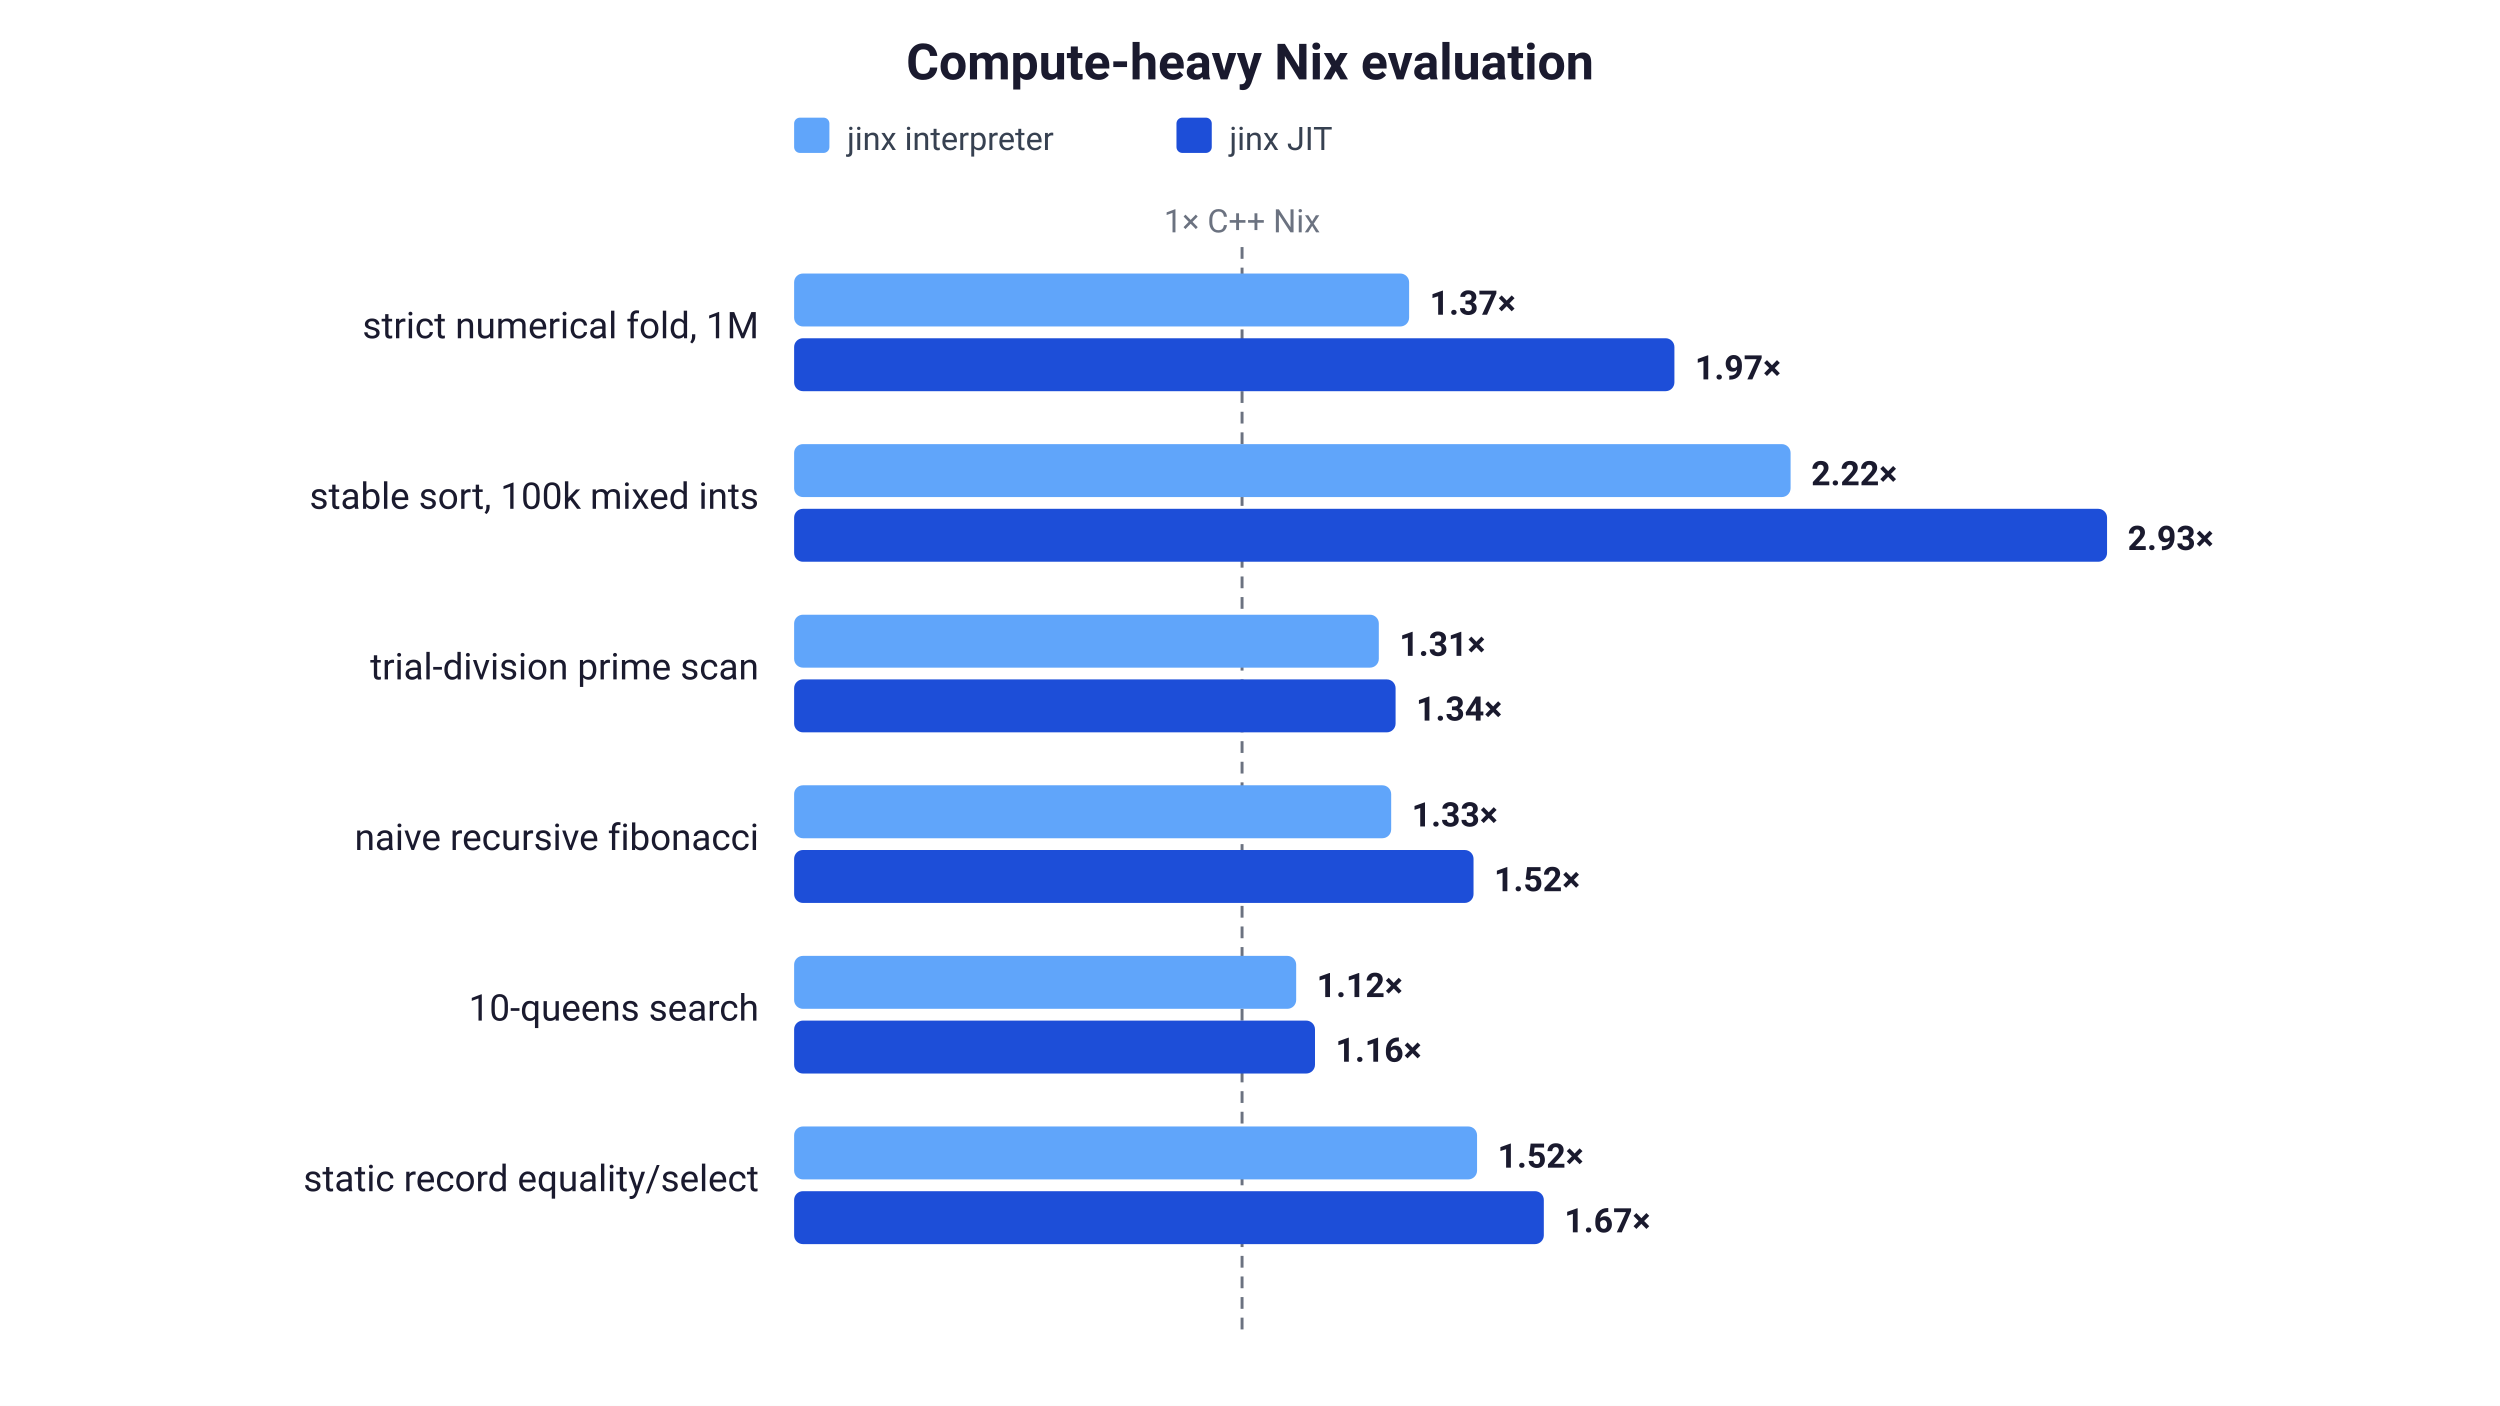
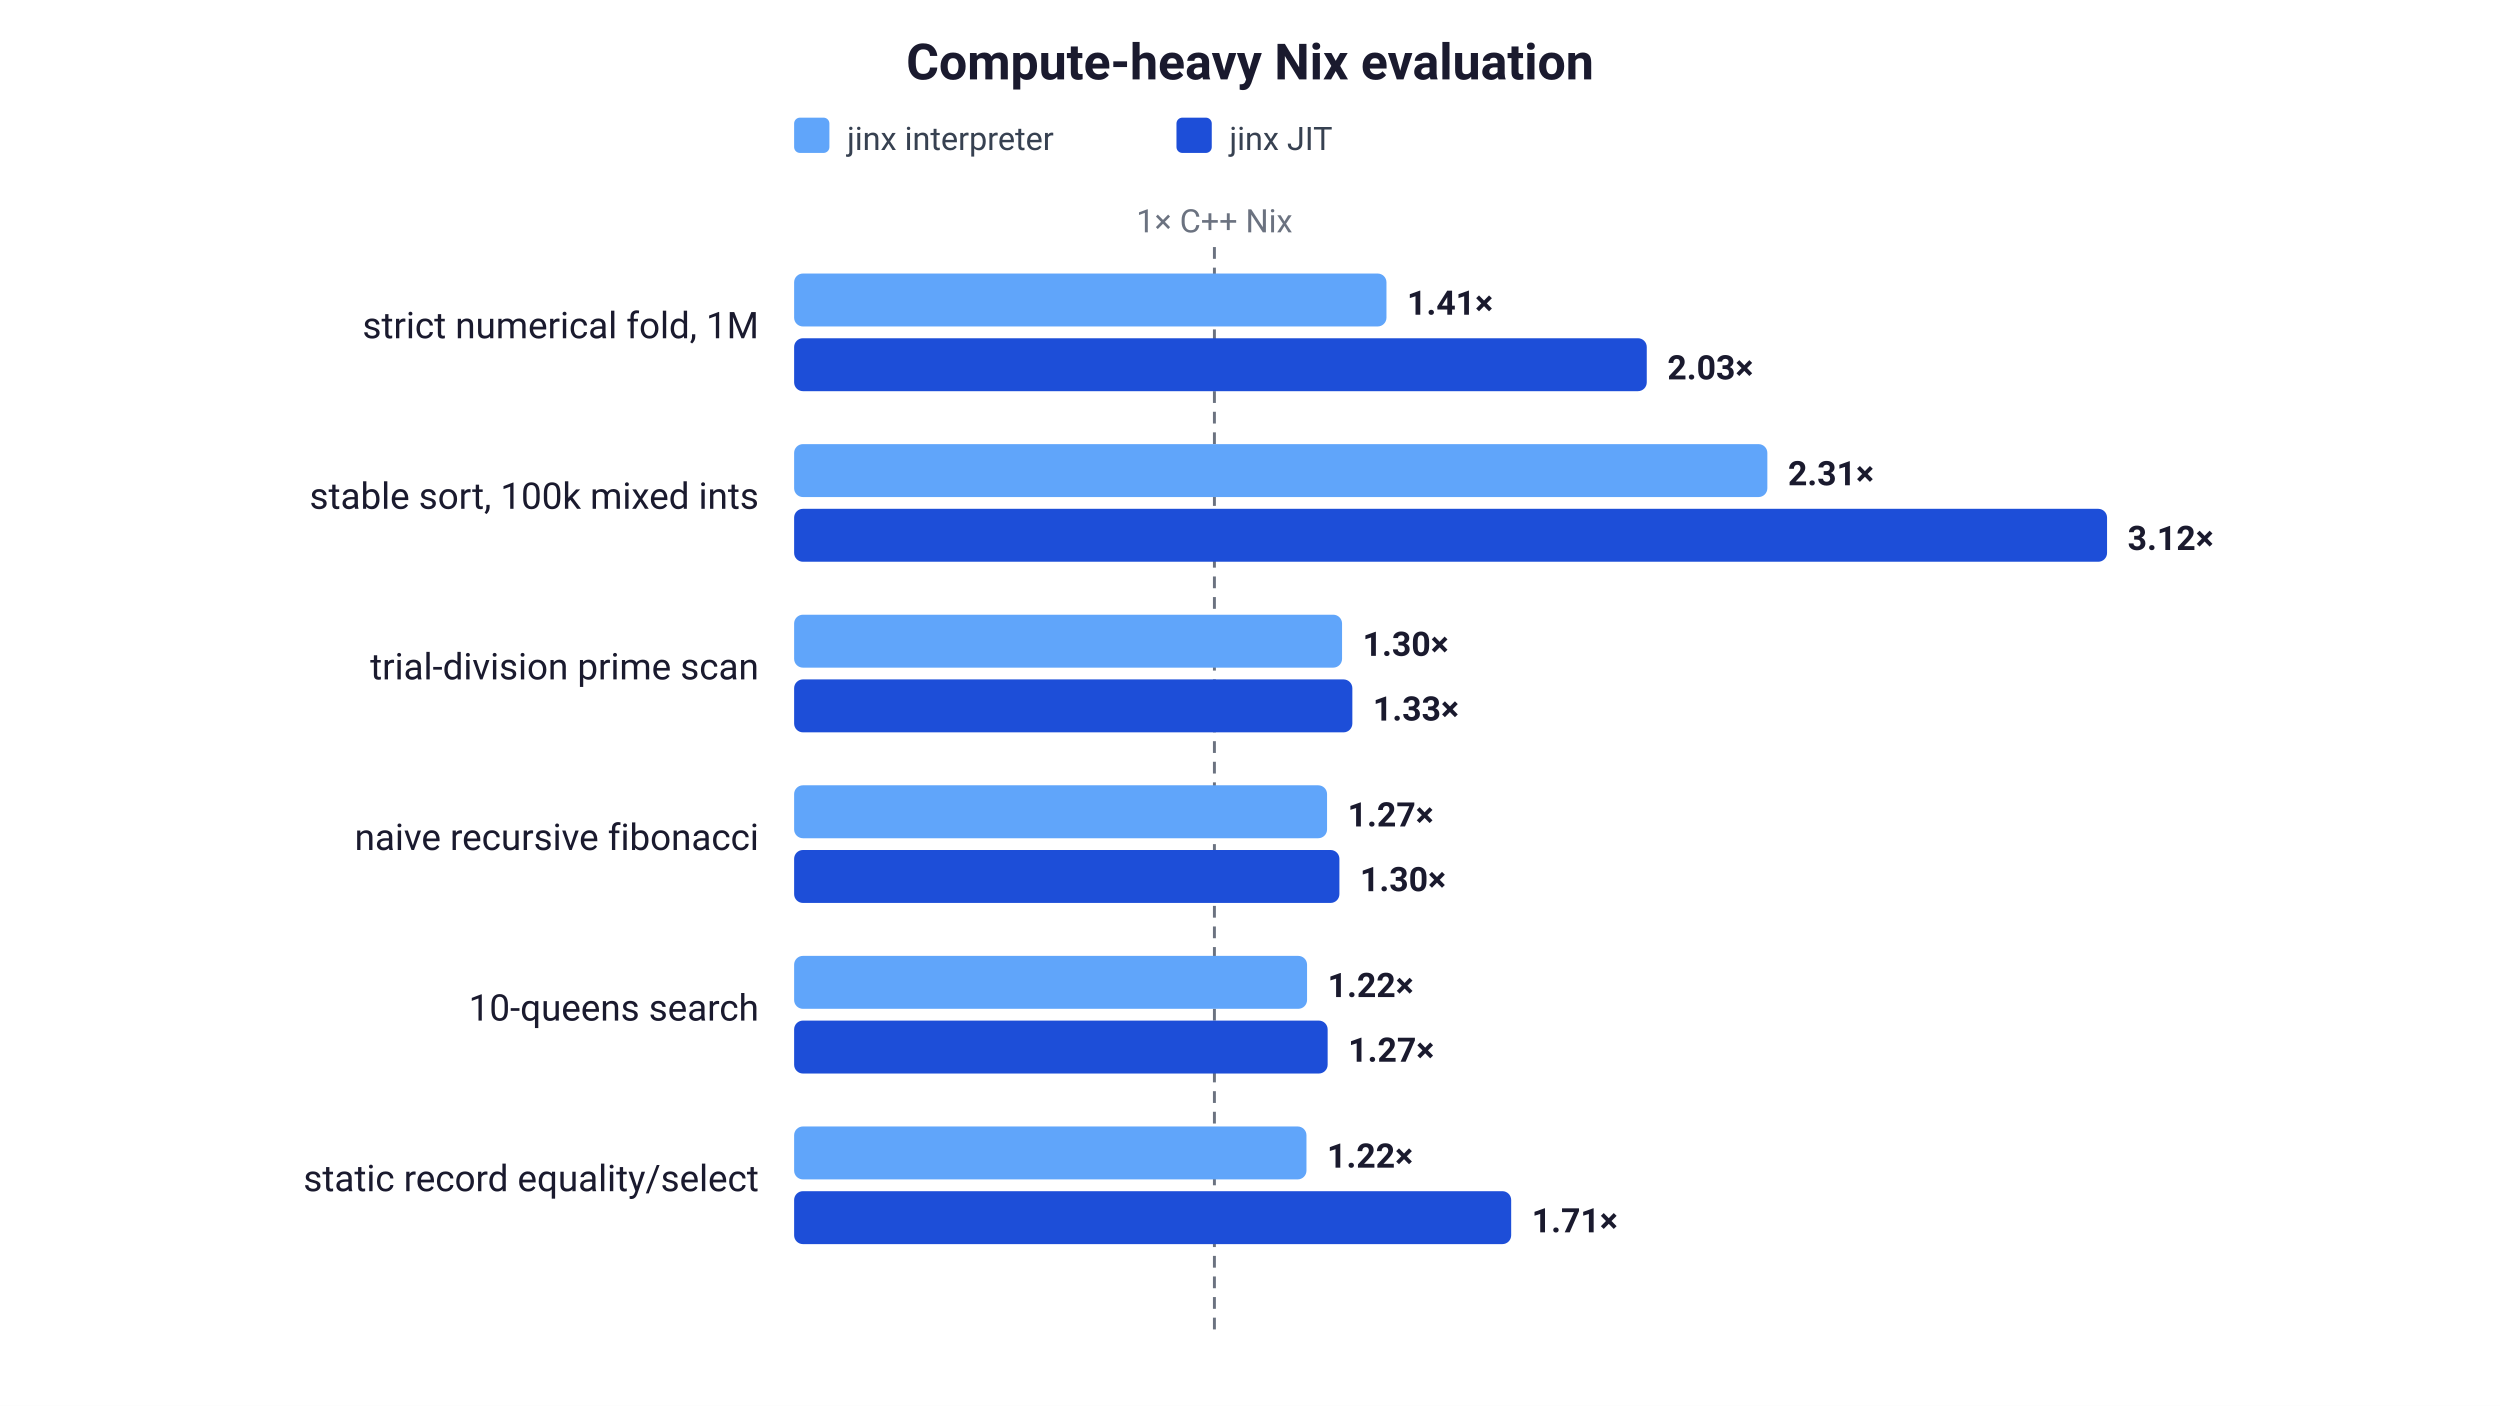
<svg xmlns="http://www.w3.org/2000/svg" width="850" height="478" viewBox="0 0 850 478" font-family="-apple-system,Segoe UI,Roboto,sans-serif" role="img" aria-labelledby="chart-title chart-description">
  <rect width="850" height="478" fill="#ffffff" />
  <text x="425.0" y="27" text-anchor="middle" font-size="17" font-weight="700" fill="#1a1a2e">Compute-heavy Nix evaluation</text>
  <rect x="270" y="40" width="12" height="12" rx="2" fill="#60a5fa" />
  <text x="288" y="51" font-size="11" fill="#374151">jinx interpreter</text>
  <rect x="400" y="40" width="12" height="12" rx="2" fill="#1d4ed8" />
  <text x="418" y="51" font-size="11" fill="#374151">jinx JIT</text>
-   <line x1="422.3" y1="84" x2="422.3" y2="454" stroke="#6b7280" stroke-width="1" stroke-dasharray="4 3" />
-   <text x="422.3" y="79" text-anchor="middle" font-size="11" fill="#6b7280">1× C++ Nix</text>
+   <line x1="412.9" y1="84" x2="412.9" y2="454" stroke="#6b7280" stroke-width="1" stroke-dasharray="4 3" />
+   <text x="412.9" y="79" text-anchor="middle" font-size="11" fill="#6b7280">1× C++ Nix</text>
  <text x="258" y="115" text-anchor="end" font-size="12.5" fill="#1a1a2e">strict numerical fold, 1M</text>
-   <rect x="270" y="93" width="209.1" height="18" rx="3" fill="#60a5fa" />
-   <rect x="270" y="115" width="299.3" height="18" rx="3" fill="#1d4ed8" />
-   <text x="486.1" y="107" font-size="11.5" font-weight="700" fill="#1a1a2e">1.37×</text>
-   <text x="576.3" y="129" font-size="11.5" font-weight="700" fill="#1a1a2e">1.97×</text>
+   <rect x="270" y="93" width="201.4" height="18" rx="3" fill="#60a5fa" />
+   <rect x="270" y="115" width="289.9" height="18" rx="3" fill="#1d4ed8" />
+   <text x="478.4" y="107" font-size="11.5" font-weight="700" fill="#1a1a2e">1.41×</text>
+   <text x="566.9" y="129" font-size="11.5" font-weight="700" fill="#1a1a2e">2.03×</text>
  <text x="258" y="173" text-anchor="end" font-size="12.5" fill="#1a1a2e">stable sort, 100k mixed ints</text>
-   <rect x="270" y="151" width="338.8" height="18" rx="3" fill="#60a5fa" />
+   <rect x="270" y="151" width="330.9" height="18" rx="3" fill="#60a5fa" />
  <rect x="270" y="173" width="446.4" height="18" rx="3" fill="#1d4ed8" />
-   <text x="615.8" y="165" font-size="11.5" font-weight="700" fill="#1a1a2e">2.22×</text>
-   <text x="723.4" y="187" font-size="11.5" font-weight="700" fill="#1a1a2e">2.93×</text>
+   <text x="607.9" y="165" font-size="11.5" font-weight="700" fill="#1a1a2e">2.31×</text>
+   <text x="723.4" y="187" font-size="11.5" font-weight="700" fill="#1a1a2e">3.12×</text>
  <text x="258" y="231" text-anchor="end" font-size="12.5" fill="#1a1a2e">trial-division prime scan</text>
-   <rect x="270" y="209" width="198.8" height="18" rx="3" fill="#60a5fa" />
-   <rect x="270" y="231" width="204.5" height="18" rx="3" fill="#1d4ed8" />
-   <text x="475.8" y="223" font-size="11.5" font-weight="700" fill="#1a1a2e">1.31×</text>
-   <text x="481.5" y="245" font-size="11.5" font-weight="700" fill="#1a1a2e">1.34×</text>
+   <rect x="270" y="209" width="186.3" height="18" rx="3" fill="#60a5fa" />
+   <rect x="270" y="231" width="189.8" height="18" rx="3" fill="#1d4ed8" />
+   <text x="463.3" y="223" font-size="11.5" font-weight="700" fill="#1a1a2e">1.30×</text>
+   <text x="466.8" y="245" font-size="11.5" font-weight="700" fill="#1a1a2e">1.33×</text>
  <text x="258" y="289" text-anchor="end" font-size="12.5" fill="#1a1a2e">naive recursive fibonacci</text>
-   <rect x="270" y="267" width="203.0" height="18" rx="3" fill="#60a5fa" />
-   <rect x="270" y="289" width="231.0" height="18" rx="3" fill="#1d4ed8" />
-   <text x="480.0" y="281" font-size="11.5" font-weight="700" fill="#1a1a2e">1.33×</text>
-   <text x="508.0" y="303" font-size="11.5" font-weight="700" fill="#1a1a2e">1.52×</text>
+   <rect x="270" y="267" width="181.2" height="18" rx="3" fill="#60a5fa" />
+   <rect x="270" y="289" width="185.4" height="18" rx="3" fill="#1d4ed8" />
+   <text x="458.2" y="281" font-size="11.5" font-weight="700" fill="#1a1a2e">1.27×</text>
+   <text x="462.4" y="303" font-size="11.5" font-weight="700" fill="#1a1a2e">1.30×</text>
  <text x="258" y="347" text-anchor="end" font-size="12.5" fill="#1a1a2e">10-queens search</text>
-   <rect x="270" y="325" width="170.7" height="18" rx="3" fill="#60a5fa" />
-   <rect x="270" y="347" width="177.1" height="18" rx="3" fill="#1d4ed8" />
-   <text x="447.7" y="339" font-size="11.5" font-weight="700" fill="#1a1a2e">1.12×</text>
-   <text x="454.1" y="361" font-size="11.5" font-weight="700" fill="#1a1a2e">1.16×</text>
+   <rect x="270" y="325" width="174.4" height="18" rx="3" fill="#60a5fa" />
+   <rect x="270" y="347" width="181.4" height="18" rx="3" fill="#1d4ed8" />
+   <text x="451.4" y="339" font-size="11.5" font-weight="700" fill="#1a1a2e">1.22×</text>
+   <text x="458.4" y="361" font-size="11.5" font-weight="700" fill="#1a1a2e">1.27×</text>
  <text x="258" y="405" text-anchor="end" font-size="12.5" fill="#1a1a2e">static record equality/select</text>
-   <rect x="270" y="383" width="232.2" height="18" rx="3" fill="#60a5fa" />
-   <rect x="270" y="405" width="254.9" height="18" rx="3" fill="#1d4ed8" />
-   <text x="509.2" y="397" font-size="11.5" font-weight="700" fill="#1a1a2e">1.52×</text>
-   <text x="531.9" y="419" font-size="11.5" font-weight="700" fill="#1a1a2e">1.67×</text>
+   <rect x="270" y="383" width="174.2" height="18" rx="3" fill="#60a5fa" />
+   <rect x="270" y="405" width="243.8" height="18" rx="3" fill="#1d4ed8" />
+   <text x="451.2" y="397" font-size="11.5" font-weight="700" fill="#1a1a2e">1.22×</text>
+   <text x="520.8" y="419" font-size="11.5" font-weight="700" fill="#1a1a2e">1.71×</text>
</svg>
